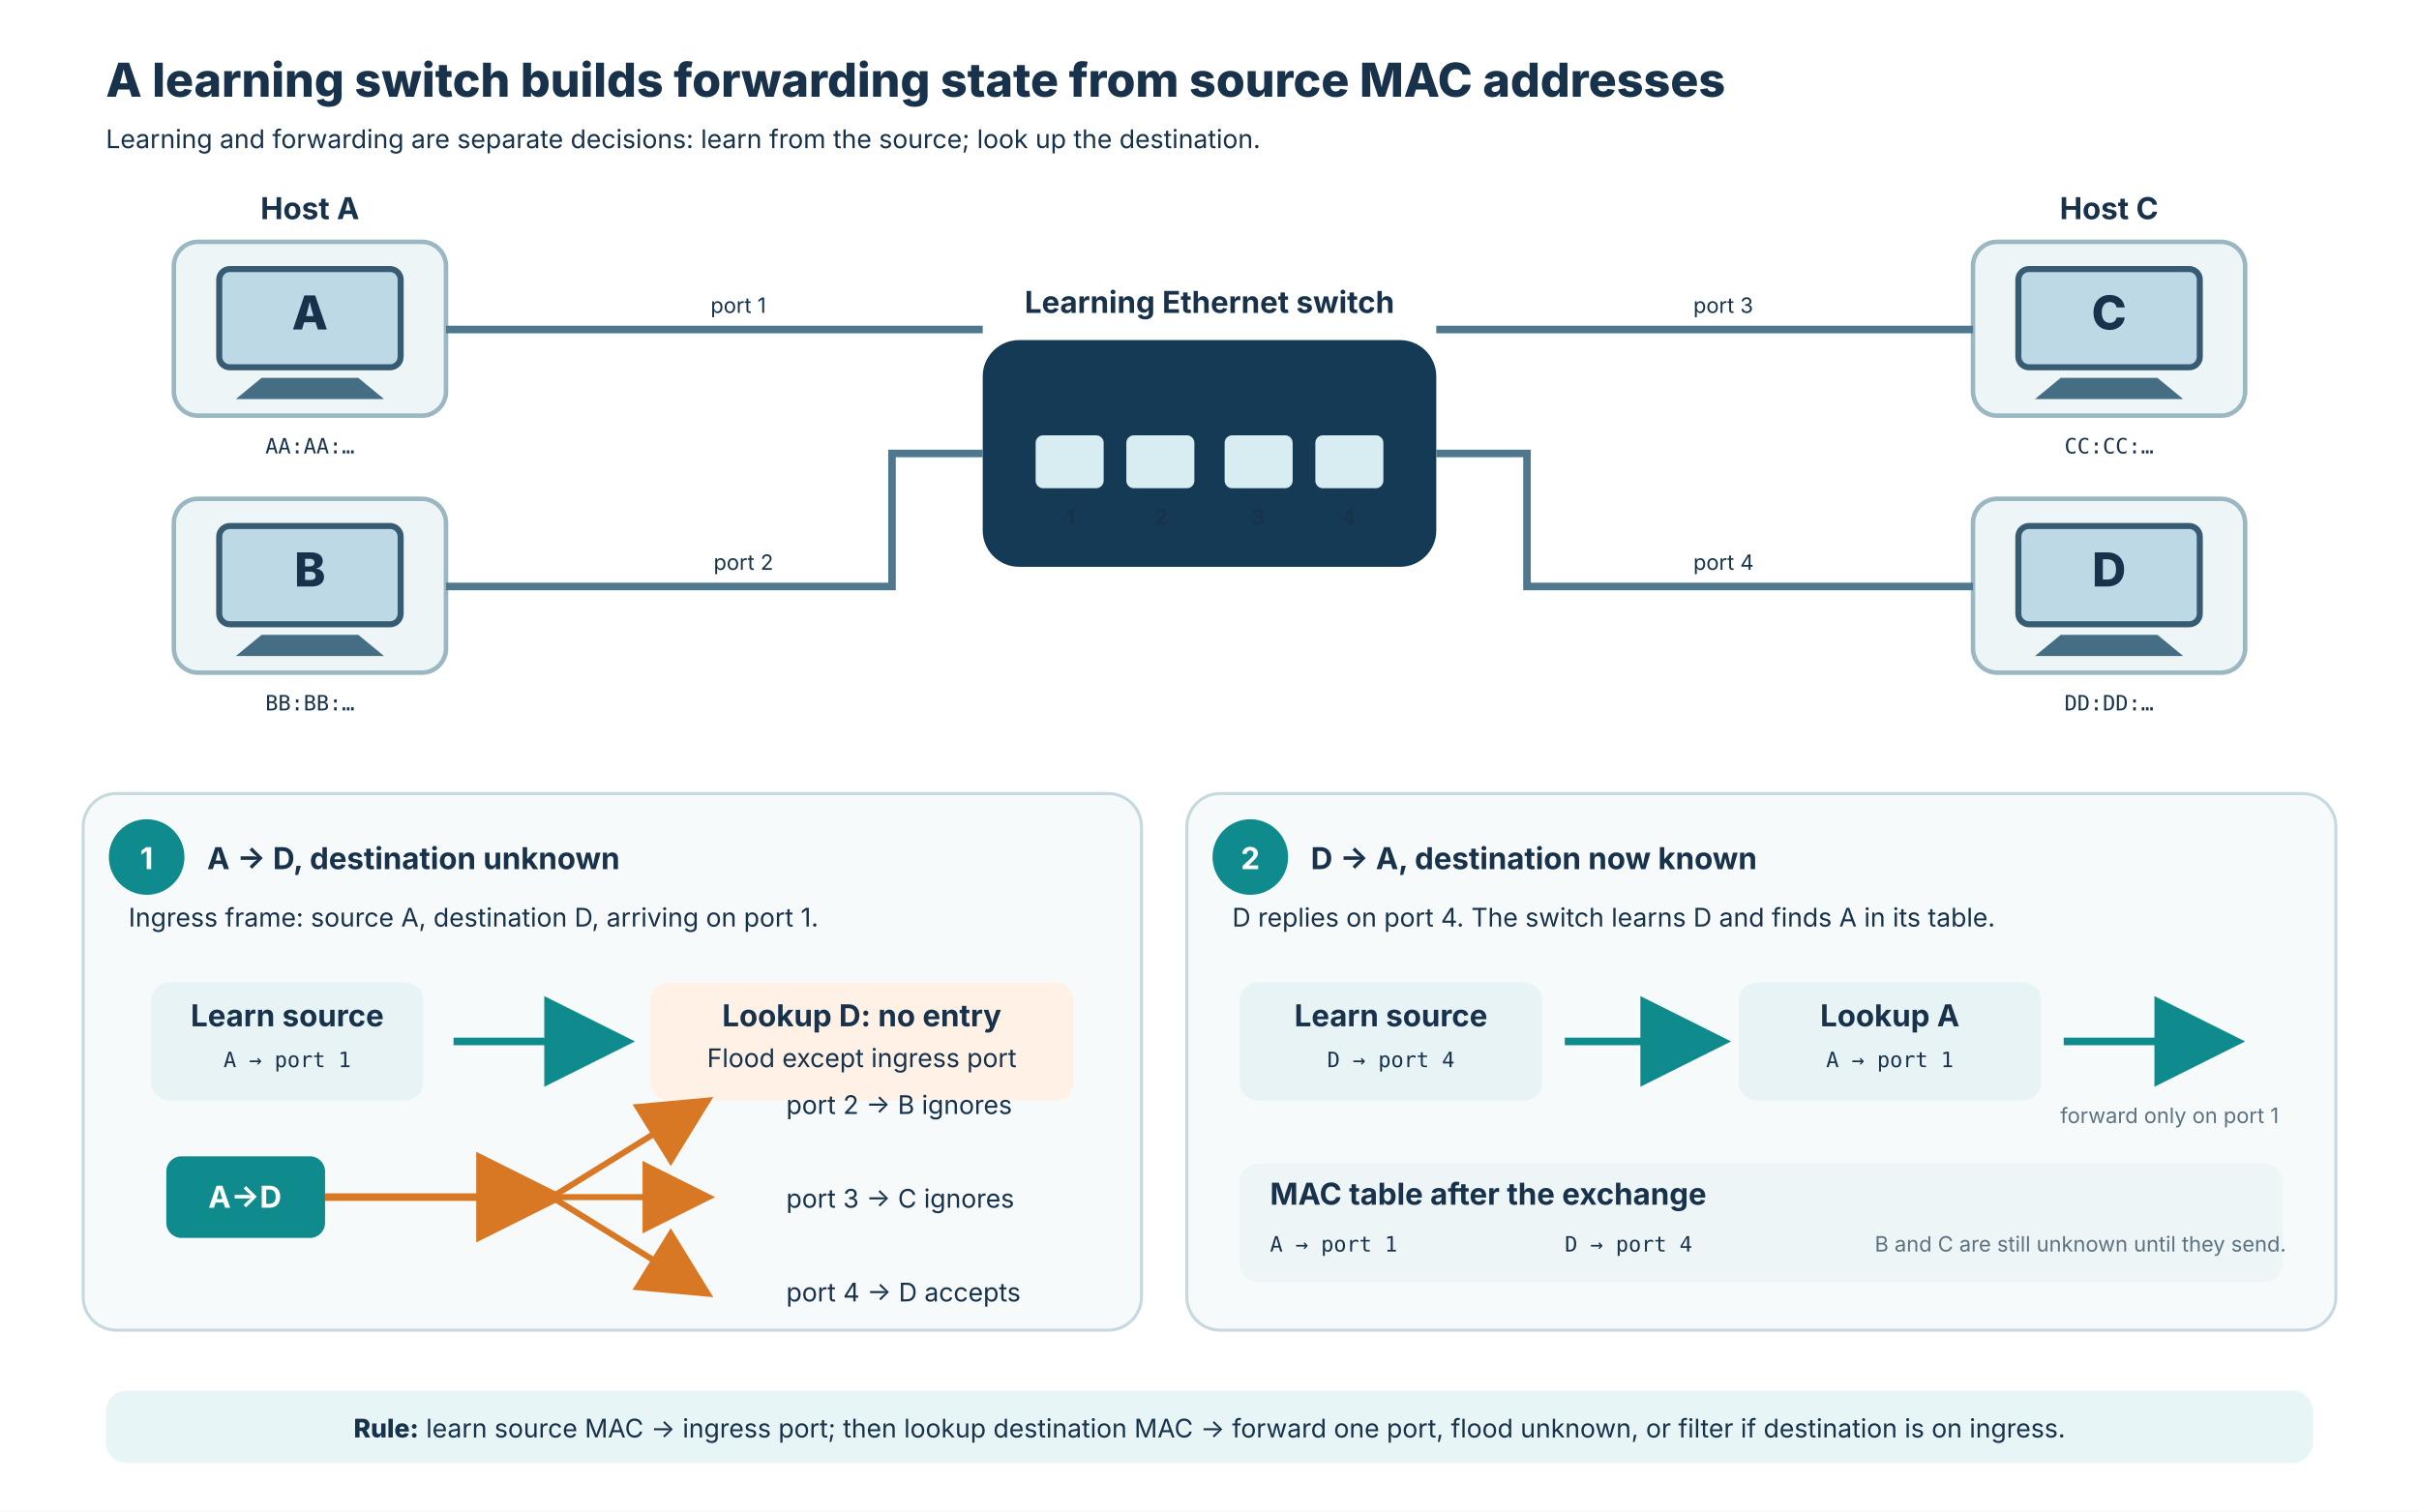
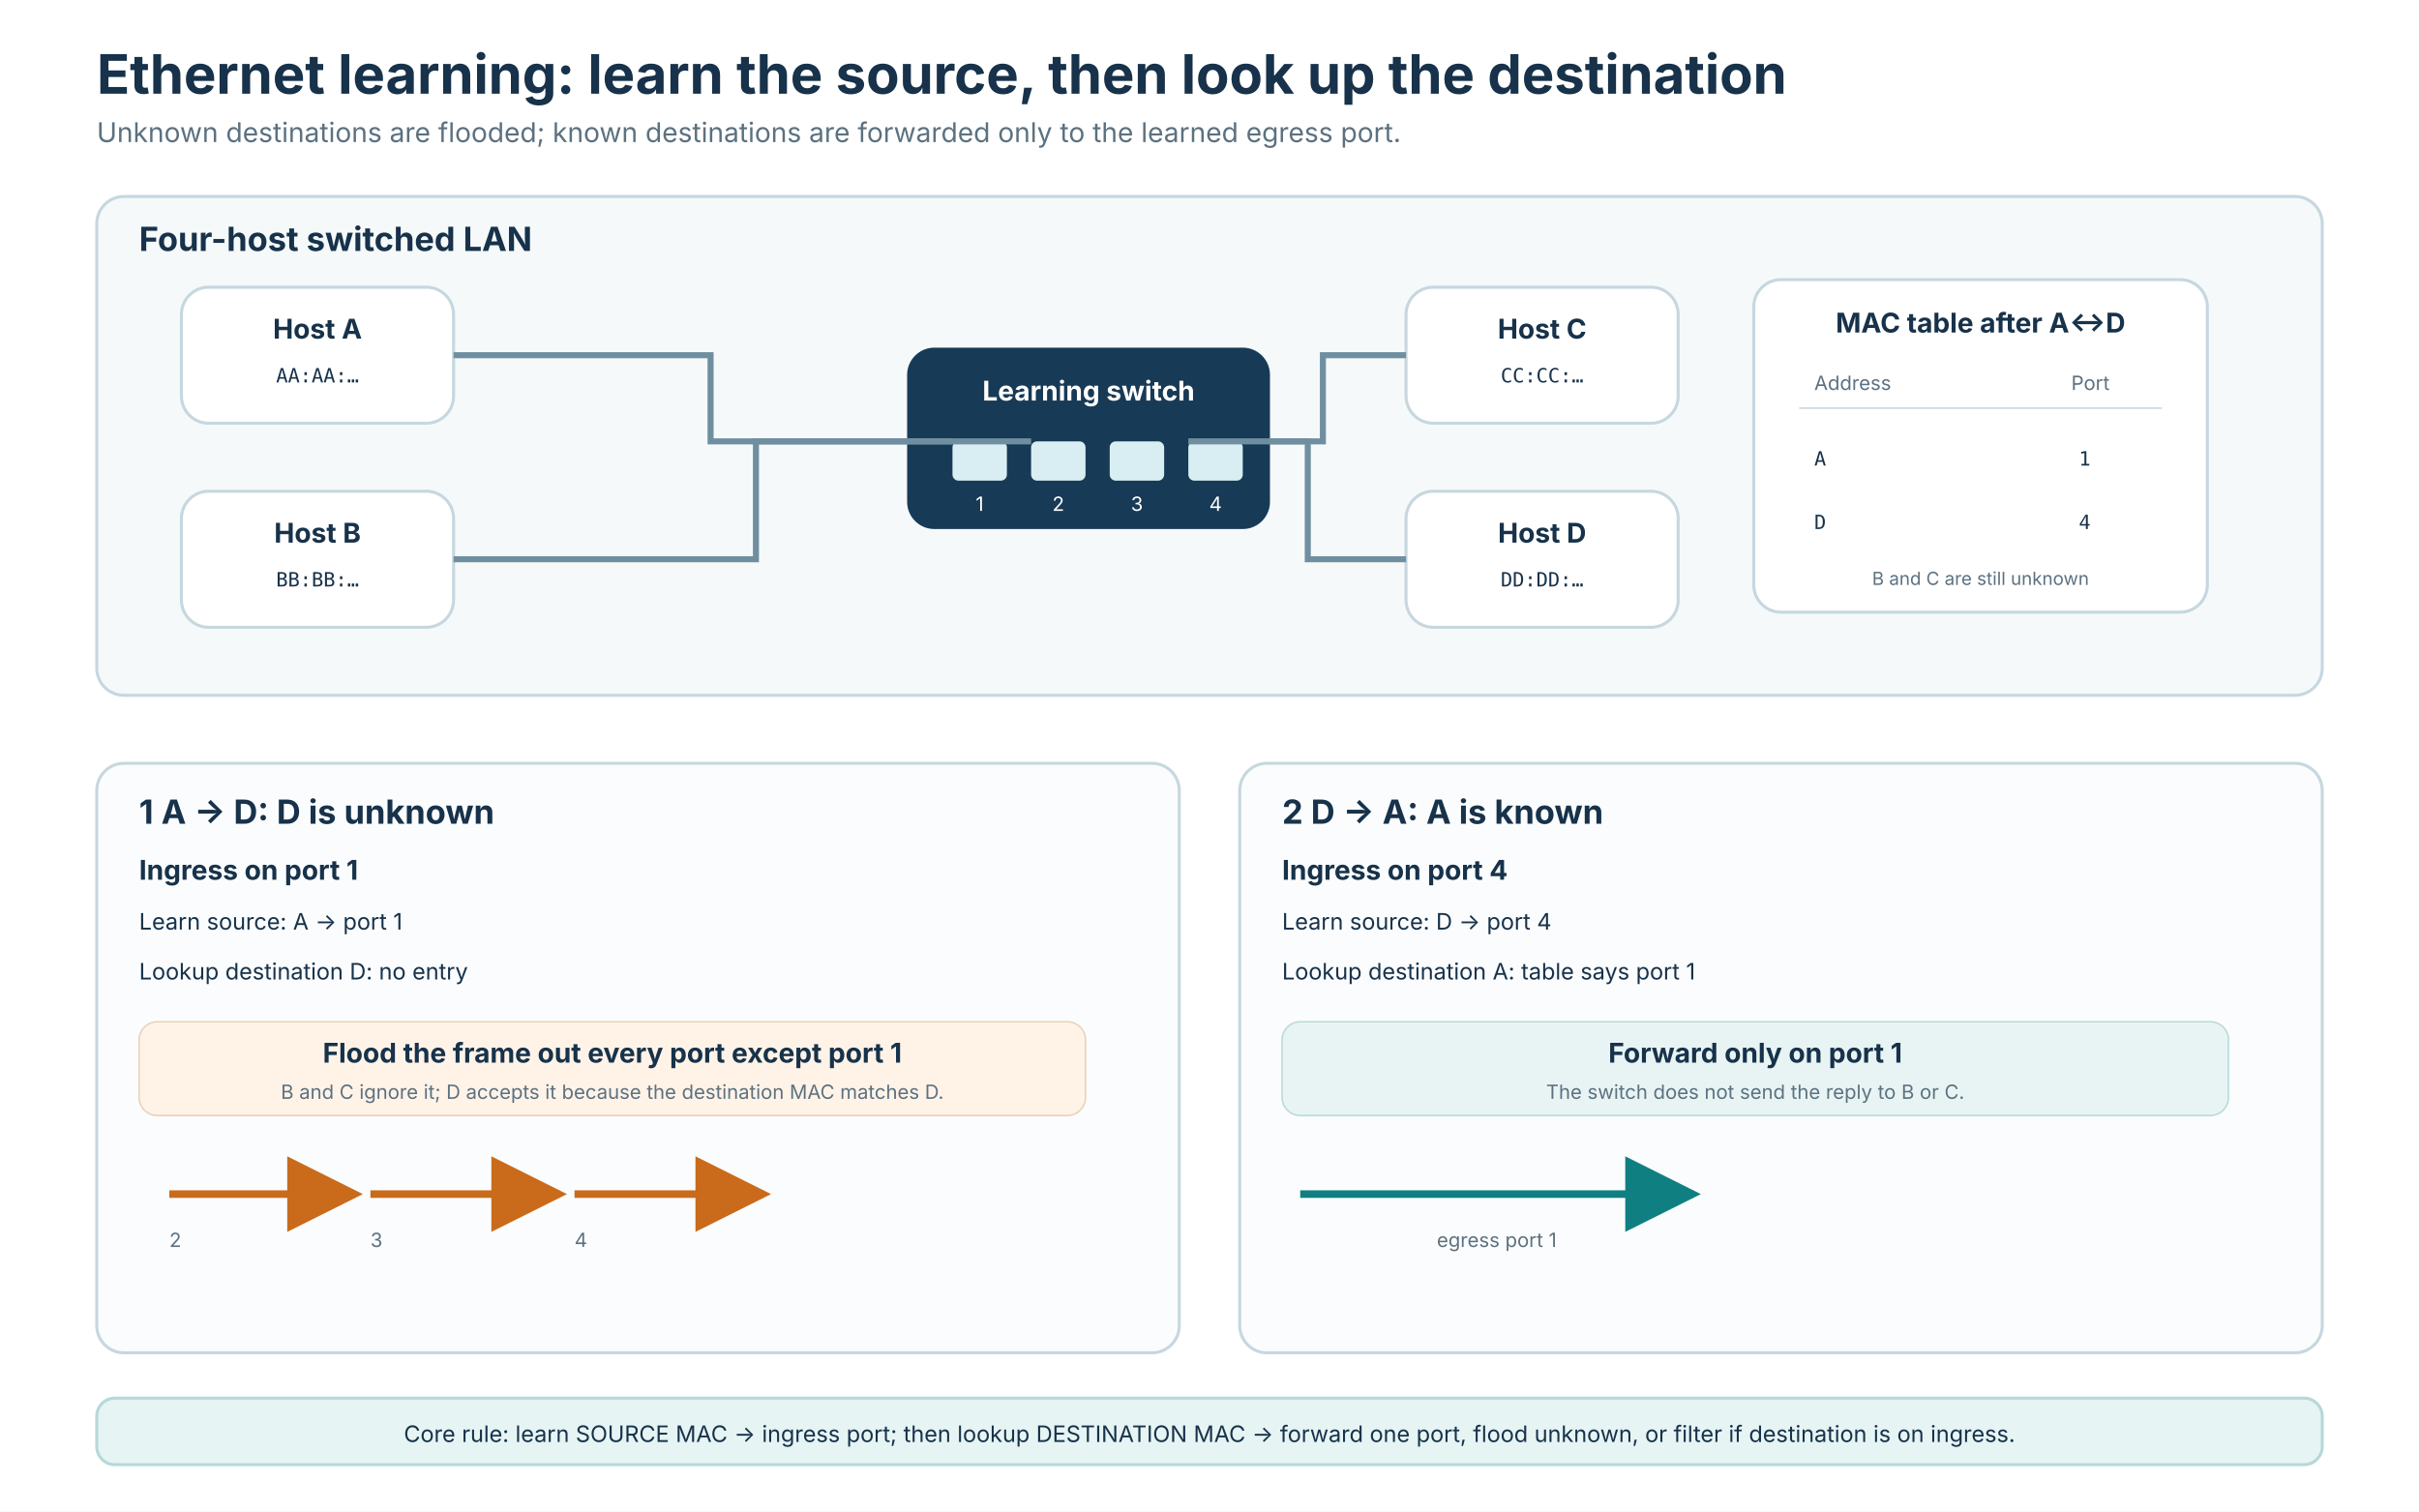
<svg xmlns="http://www.w3.org/2000/svg" viewBox="0 0 1600 1000" role="img" aria-labelledby="title desc">
  <style>
- text{font-family:ui-sans-serif,system-ui,-apple-system,"Segoe UI",sans-serif;fill:#17324a}.h{font-size:31px;font-weight:780}.m{font-size:20px;font-weight:750}.b{font-size:17px}.s{font-size:14px;fill:#5d7280}.w{fill:#fff}.mono{font-family:ui-monospace,SFMono-Regular,Consolas,monospace;font-size:14px}
+ text{font-family:Inter,ui-sans-serif,system-ui,-apple-system,"Segoe UI",sans-serif;fill:#17324a}
+ .title{font-size:36px;font-weight:750}.subtitle{font-size:18px;fill:#5c7180}.section{font-size:22px;font-weight:720}
+ .label{font-size:18px;font-weight:700}.body{font-size:15px}.small{font-size:13px;fill:#5c7180}.tiny{font-size:12px;fill:#5c7180}
+ .mono{font-family:ui-monospace,SFMono-Regular,Consolas,monospace;font-size:13px}.white{fill:#fff}.teal{fill:#0f7f82}.blue{fill:#2b6e96}.orange{fill:#c96b1b}
+ .card{fill:#f8fbfc;stroke:#c6d7df;stroke-width:2}.soft{fill:#edf5f7}.navy{fill:#173a56}.rule{stroke:#8fa9b6;stroke-width:3}.thin{stroke:#9db2bc;stroke-width:2}
</style>
  <rect width="1600" height="1000" fill="#fff" />
-   <text x="70" y="64" class="h">A learning switch builds forwarding state from source MAC addresses</text>
-   <text x="70" y="98" class="b">Learning and forwarding are separate decisions: learn from the source; look up the destination.</text>
  <defs>
-     <marker id="a" markerWidth="12" markerHeight="12" refX="10" refY="6" orient="auto">
-       <path d="M0 0l12 6-12 6z" fill="#0f8b8d" />
+     <marker id="arr" markerWidth="10" markerHeight="10" refX="9" refY="5" orient="auto">
+       <path d="M0 0L10 5L0 10z" fill="#0f7f82" />
    </marker>
-     <marker id="o" markerWidth="12" markerHeight="12" refX="10" refY="6" orient="auto">
-       <path d="M0 0l12 6-12 6z" fill="#d97824" />
+     <marker id="arr2" markerWidth="10" markerHeight="10" refX="9" refY="5" orient="auto">
+       <path d="M0 0L10 5L0 10z" fill="#c96b1b" />
    </marker>
  </defs>
-   <g transform="translate(115,160)">
-     <rect width="180" height="115" rx="16" fill="#eef5f7" stroke="#9bb7c2" stroke-width="3" />
-     <rect x="30" y="18" width="120" height="65" rx="7" fill="#bdd9e5" stroke="#365b72" stroke-width="4" />
-     <text x="90" y="58" text-anchor="middle" class="h" font-size="28">A</text>
-     <path d="M58 90h64l17 14H41z" fill="#456d84" />
-     <text x="90" y="-15" text-anchor="middle" class="m">Host A</text>
-     <text x="90" y="140" text-anchor="middle" class="mono">AA:AA:…</text>
-   </g>
-   <g transform="translate(115,330)">
-     <rect width="180" height="115" rx="16" fill="#eef5f7" stroke="#9bb7c2" stroke-width="3" />
-     <rect x="30" y="18" width="120" height="65" rx="7" fill="#bdd9e5" stroke="#365b72" stroke-width="4" />
-     <text x="90" y="58" text-anchor="middle" class="h" font-size="28">B</text>
-     <path d="M58 90h64l17 14H41z" fill="#456d84" />
-     <text x="90" y="140" text-anchor="middle" class="mono">BB:BB:…</text>
-   </g>
-   <g transform="translate(1305,160)">
-     <rect width="180" height="115" rx="16" fill="#eef5f7" stroke="#9bb7c2" stroke-width="3" />
-     <rect x="30" y="18" width="120" height="65" rx="7" fill="#bdd9e5" stroke="#365b72" stroke-width="4" />
-     <text x="90" y="58" text-anchor="middle" class="h" font-size="28">C</text>
-     <path d="M58 90h64l17 14H41z" fill="#456d84" />
-     <text x="90" y="-15" text-anchor="middle" class="m">Host C</text>
-     <text x="90" y="140" text-anchor="middle" class="mono">CC:CC:…</text>
-   </g>
-   <g transform="translate(1305,330)">
-     <rect width="180" height="115" rx="16" fill="#eef5f7" stroke="#9bb7c2" stroke-width="3" />
-     <rect x="30" y="18" width="120" height="65" rx="7" fill="#bdd9e5" stroke="#365b72" stroke-width="4" />
-     <text x="90" y="58" text-anchor="middle" class="h" font-size="28">D</text>
-     <path d="M58 90h64l17 14H41z" fill="#456d84" />
-     <text x="90" y="140" text-anchor="middle" class="mono">DD:DD:…</text>
-   </g>
-   <g transform="translate(650,225)">
-     <rect width="300" height="150" rx="24" fill="#153a56" />
-     <text x="150" y="-18" text-anchor="middle" class="m">Learning Ethernet switch</text>
-     <g fill="#d7edf1">
-       <rect x="35" y="63" width="45" height="35" rx="5" />
-       <rect x="95" y="63" width="45" height="35" rx="5" />
-       <rect x="160" y="63" width="45" height="35" rx="5" />
-       <rect x="220" y="63" width="45" height="35" rx="5" />
-     </g>
-     <g class="w" font-size="14" font-weight="700">
-       <text x="58" y="122" text-anchor="middle">1</text>
-       <text x="118" y="122" text-anchor="middle">2</text>
-       <text x="182" y="122" text-anchor="middle">3</text>
-       <text x="242" y="122" text-anchor="middle">4</text>
-     </g>
-   </g>
-   <path d="M295 218H650M295 388H590V300H650M950 218h355M950 300h60v88h295" fill="none" stroke="#4f788f" stroke-width="5" />
-   <g class="s">
-     <text x="470" y="207">port 1</text>
-     <text x="472" y="377">port 2</text>
-     <text x="1120" y="207">port 3</text>
-     <text x="1120" y="377">port 4</text>
-   </g>
-   <g transform="translate(55,525)">
-     <rect width="700" height="355" rx="22" fill="#f7fafb" stroke="#c7d8df" stroke-width="2" />
-     <circle cx="42" cy="42" r="25" fill="#0f8b8d" />
-     <text x="42" y="50" text-anchor="middle" class="m w">1</text>
-     <text x="82" y="50" class="m">A → D, destination unknown</text>
-     <text x="30" y="88" class="b">Ingress frame: source A, destination D, arriving on port 1.</text>
-     <rect x="45" y="125" width="180" height="78" rx="12" fill="#e7f3f5" />
-     <text x="135" y="154" text-anchor="middle" class="m">Learn source</text>
-     <text x="135" y="181" text-anchor="middle" class="mono">A → port 1</text>
-     <line x1="245" y1="164" x2="355" y2="164" stroke="#0f8b8d" stroke-width="5" marker-end="url(#a)" />
-     <rect x="375" y="125" width="280" height="78" rx="12" fill="#fff1e6" />
-     <text x="515" y="154" text-anchor="middle" class="m">Lookup D: no entry</text>
-     <text x="515" y="181" text-anchor="middle" class="b">Flood except ingress port</text>
-     <g transform="translate(55,240)">
-       <rect width="105" height="54" rx="10" fill="#0f8b8d" />
-       <text x="52" y="34" text-anchor="middle" class="m w">A→D</text>
-       <line x1="105" y1="27" x2="255" y2="27" stroke="#d97824" stroke-width="5" marker-end="url(#o)" />
-       <line x1="255" y1="27" x2="355" y2="-35" stroke="#d97824" stroke-width="4" marker-end="url(#o)" />
-       <line x1="255" y1="27" x2="355" y2="27" stroke="#d97824" stroke-width="4" marker-end="url(#o)" />
-       <line x1="255" y1="27" x2="355" y2="89" stroke="#d97824" stroke-width="4" marker-end="url(#o)" />
-       <text x="410" y="-28" class="b">port 2 → B ignores</text>
-       <text x="410" y="34" class="b">port 3 → C ignores</text>
-       <text x="410" y="96" class="b">port 4 → D accepts</text>
-     </g>
-   </g>
-   <g transform="translate(785,525)">
-     <rect width="760" height="355" rx="22" fill="#f7fafb" stroke="#c7d8df" stroke-width="2" />
-     <circle cx="42" cy="42" r="25" fill="#0f8b8d" />
-     <text x="42" y="50" text-anchor="middle" class="m w">2</text>
-     <text x="82" y="50" class="m">D → A, destination now known</text>
-     <text x="30" y="88" class="b">D replies on port 4. The switch learns D and finds A in its table.</text>
-     <rect x="35" y="125" width="200" height="78" rx="12" fill="#e7f3f5" />
-     <text x="135" y="154" text-anchor="middle" class="m">Learn source</text>
-     <text x="135" y="181" text-anchor="middle" class="mono">D → port 4</text>
-     <line x1="250" y1="164" x2="350" y2="164" stroke="#0f8b8d" stroke-width="5" marker-end="url(#a)" />
-     <rect x="365" y="125" width="200" height="78" rx="12" fill="#e7f3f5" />
-     <text x="465" y="154" text-anchor="middle" class="m">Lookup A</text>
-     <text x="465" y="181" text-anchor="middle" class="mono">A → port 1</text>
-     <line x1="580" y1="164" x2="690" y2="164" stroke="#0f8b8d" stroke-width="5" marker-end="url(#a)" />
-     <text x="650" y="218" text-anchor="middle" class="s">forward only on port 1</text>
-     <rect x="35" y="245" width="690" height="78" rx="12" fill="#edf5f7" />
-     <text x="55" y="272" class="m">MAC table after the exchange</text>
-     <text x="55" y="303" class="mono">A → port 1</text>
-     <text x="250" y="303" class="mono">D → port 4</text>
-     <text x="455" y="303" class="s">B and C are still unknown until they send.</text>
-   </g>
-   <rect x="70" y="920" width="1460" height="48" rx="14" fill="#e8f5f6" />
-   <text x="800" y="951" text-anchor="middle" class="b">
-     <tspan font-weight="760">Rule:</tspan> learn source MAC → ingress port; then lookup destination MAC → forward one port, flood unknown, or filter if destination is on ingress.</text>
+   <text x="64" y="62" class="title">Ethernet learning: learn the source, then look up the destination</text>
+   <text x="64" y="94" class="subtitle">Unknown destinations are flooded; known destinations are forwarded only to the learned egress port.</text>
+   <rect x="64" y="130" width="1472" height="330" rx="18" fill="#f5f9fa" stroke="#c6d7df" stroke-width="2" />
+   <text x="92" y="166" class="section">Four-host switched LAN</text>
+   <rect x="600" y="230" width="240" height="120" rx="18" fill="#173a56" />
+   <text x="720" y="265" class="label white" text-anchor="middle">Learning switch</text>
+   <rect x="630" y="292" width="36" height="26" rx="4" fill="#d8eef2" />
+   <text x="648" y="338" class="small white" text-anchor="middle">1</text>
+   <rect x="682" y="292" width="36" height="26" rx="4" fill="#d8eef2" />
+   <text x="700" y="338" class="small white" text-anchor="middle">2</text>
+   <rect x="734" y="292" width="36" height="26" rx="4" fill="#d8eef2" />
+   <text x="752" y="338" class="small white" text-anchor="middle">3</text>
+   <rect x="786" y="292" width="36" height="26" rx="4" fill="#d8eef2" />
+   <text x="804" y="338" class="small white" text-anchor="middle">4</text>
+   <rect x="120" y="190" width="180" height="90" rx="18" fill="#fff" stroke="#c6d7df" stroke-width="2" />
+   <text x="210" y="224" class="label" text-anchor="middle">Host A</text>
+   <text x="210" y="253" class="mono" text-anchor="middle">AA:AA:…</text>
+   <rect x="120" y="325" width="180" height="90" rx="18" fill="#fff" stroke="#c6d7df" stroke-width="2" />
+   <text x="210" y="359" class="label" text-anchor="middle">Host B</text>
+   <text x="210" y="388" class="mono" text-anchor="middle">BB:BB:…</text>
+   <rect x="930" y="190" width="180" height="90" rx="18" fill="#fff" stroke="#c6d7df" stroke-width="2" />
+   <text x="1020" y="224" class="label" text-anchor="middle">Host C</text>
+   <text x="1020" y="253" class="mono" text-anchor="middle">CC:CC:…</text>
+   <rect x="930" y="325" width="180" height="90" rx="18" fill="#fff" stroke="#c6d7df" stroke-width="2" />
+   <text x="1020" y="359" class="label" text-anchor="middle">Host D</text>
+   <text x="1020" y="388" class="mono" text-anchor="middle">DD:DD:…</text>
+   <path d="M300 235H470V292H630" fill="none" stroke="#6f8fa0" stroke-width="4" />
+   <path d="M300 370H500V292H682" fill="none" stroke="#6f8fa0" stroke-width="4" />
+   <path d="M840 292H875V235H930" fill="none" stroke="#6f8fa0" stroke-width="4" />
+   <path d="M786 292H865V370H930" fill="none" stroke="#6f8fa0" stroke-width="4" />
+   <rect x="1160" y="185" width="300" height="220" rx="18" fill="#fff" stroke="#c6d7df" stroke-width="2" />
+   <text x="1310" y="220" class="label" text-anchor="middle">MAC table after A↔D</text>
+   <text x="1200" y="258" class="small">Address</text>
+   <text x="1370" y="258" class="small">Port</text>
+   <line x1="1190" y1="270" x2="1430" y2="270" stroke="#c6d7df" />
+   <text x="1200" y="308" class="mono">A</text>
+   <text x="1375" y="308" class="mono">1</text>
+   <text x="1200" y="350" class="mono">D</text>
+   <text x="1375" y="350" class="mono">4</text>
+   <text x="1310" y="387" class="tiny" text-anchor="middle">B and C are still unknown</text>
+   <rect x="64" y="505" width="716" height="390" rx="18" fill="#fbfcfd" stroke="#c6d7df" stroke-width="2" />
+   <text x="92" y="545" class="section">1  A → D: D is unknown</text>
+   <text x="92" y="582" class="label">Ingress on port 1</text>
+   <text x="92" y="615" class="body">Learn source: A → port 1</text>
+   <text x="92" y="648" class="body">Lookup destination D: no entry</text>
+   <rect x="92" y="676" width="626" height="62" rx="12" fill="#fff3e8" stroke="#ead0b9" />
+   <text x="405" y="703" class="label" text-anchor="middle">Flood the frame out every port except port 1</text>
+   <text x="405" y="727" class="small" text-anchor="middle">B and C ignore it; D accepts it because the destination MAC matches D.</text>
+   <path d="M112 790H235" stroke="#c96b1b" stroke-width="5" marker-end="url(#arr2)" />
+   <path d="M245 790H370" stroke="#c96b1b" stroke-width="5" marker-end="url(#arr2)" />
+   <path d="M380 790H505" stroke="#c96b1b" stroke-width="5" marker-end="url(#arr2)" />
+   <text x="112" y="825" class="small">2</text>
+   <text x="245" y="825" class="small">3</text>
+   <text x="380" y="825" class="small">4</text>
+   <rect x="820" y="505" width="716" height="390" rx="18" fill="#fbfcfd" stroke="#c6d7df" stroke-width="2" />
+   <text x="848" y="545" class="section">2  D → A: A is known</text>
+   <text x="848" y="582" class="label">Ingress on port 4</text>
+   <text x="848" y="615" class="body">Learn source: D → port 4</text>
+   <text x="848" y="648" class="body">Lookup destination A: table says port 1</text>
+   <rect x="848" y="676" width="626" height="62" rx="12" fill="#e8f4f4" stroke="#b9d9d7" />
+   <text x="1161" y="703" class="label" text-anchor="middle">Forward only on port 1</text>
+   <text x="1161" y="727" class="small" text-anchor="middle">The switch does not send the reply to B or C.</text>
+   <path d="M860 790H1120" stroke="#0f7f82" stroke-width="5" marker-end="url(#arr)" />
+   <text x="990" y="825" class="small" text-anchor="middle">egress port 1</text>
+   <rect x="64" y="925" width="1472" height="44" rx="12" fill="#e6f4f4" stroke="#b5d9d8" stroke-width="2" />
+   <text x="800" y="954" class="body" text-anchor="middle">Core rule: learn SOURCE MAC → ingress port; then lookup DESTINATION MAC → forward one port, flood unknown, or filter if destination is on ingress.</text>
</svg>
